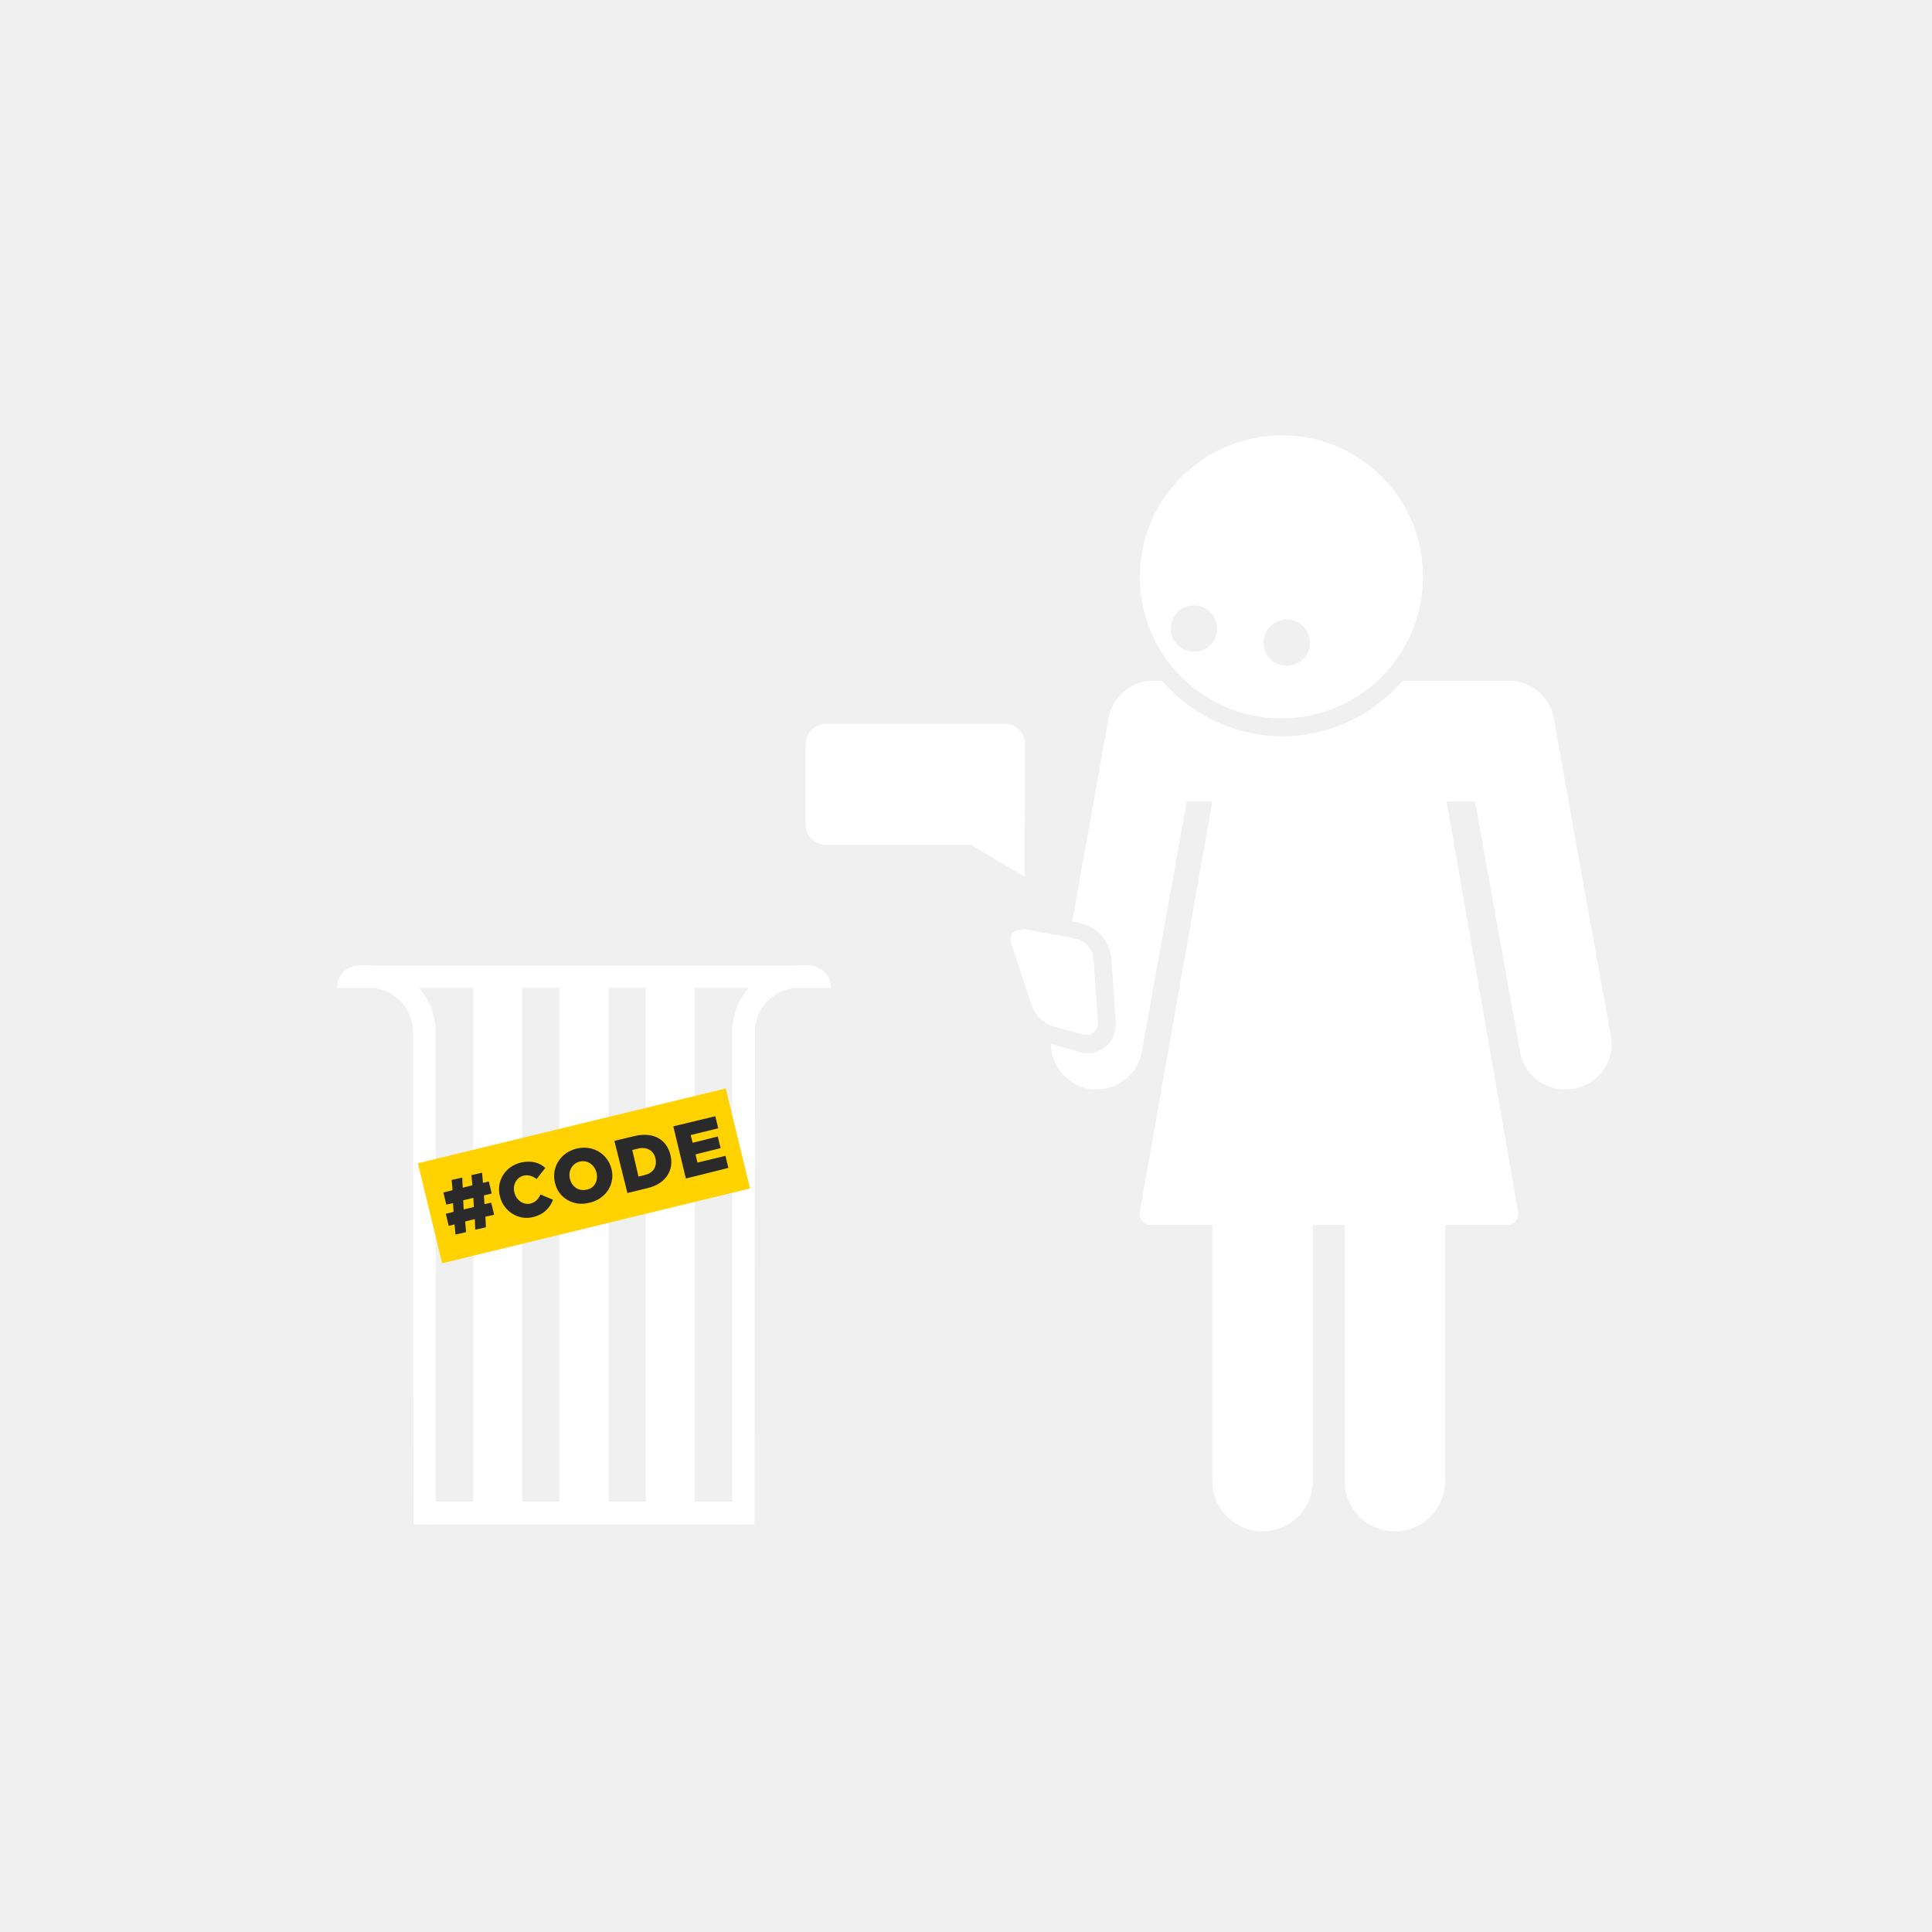
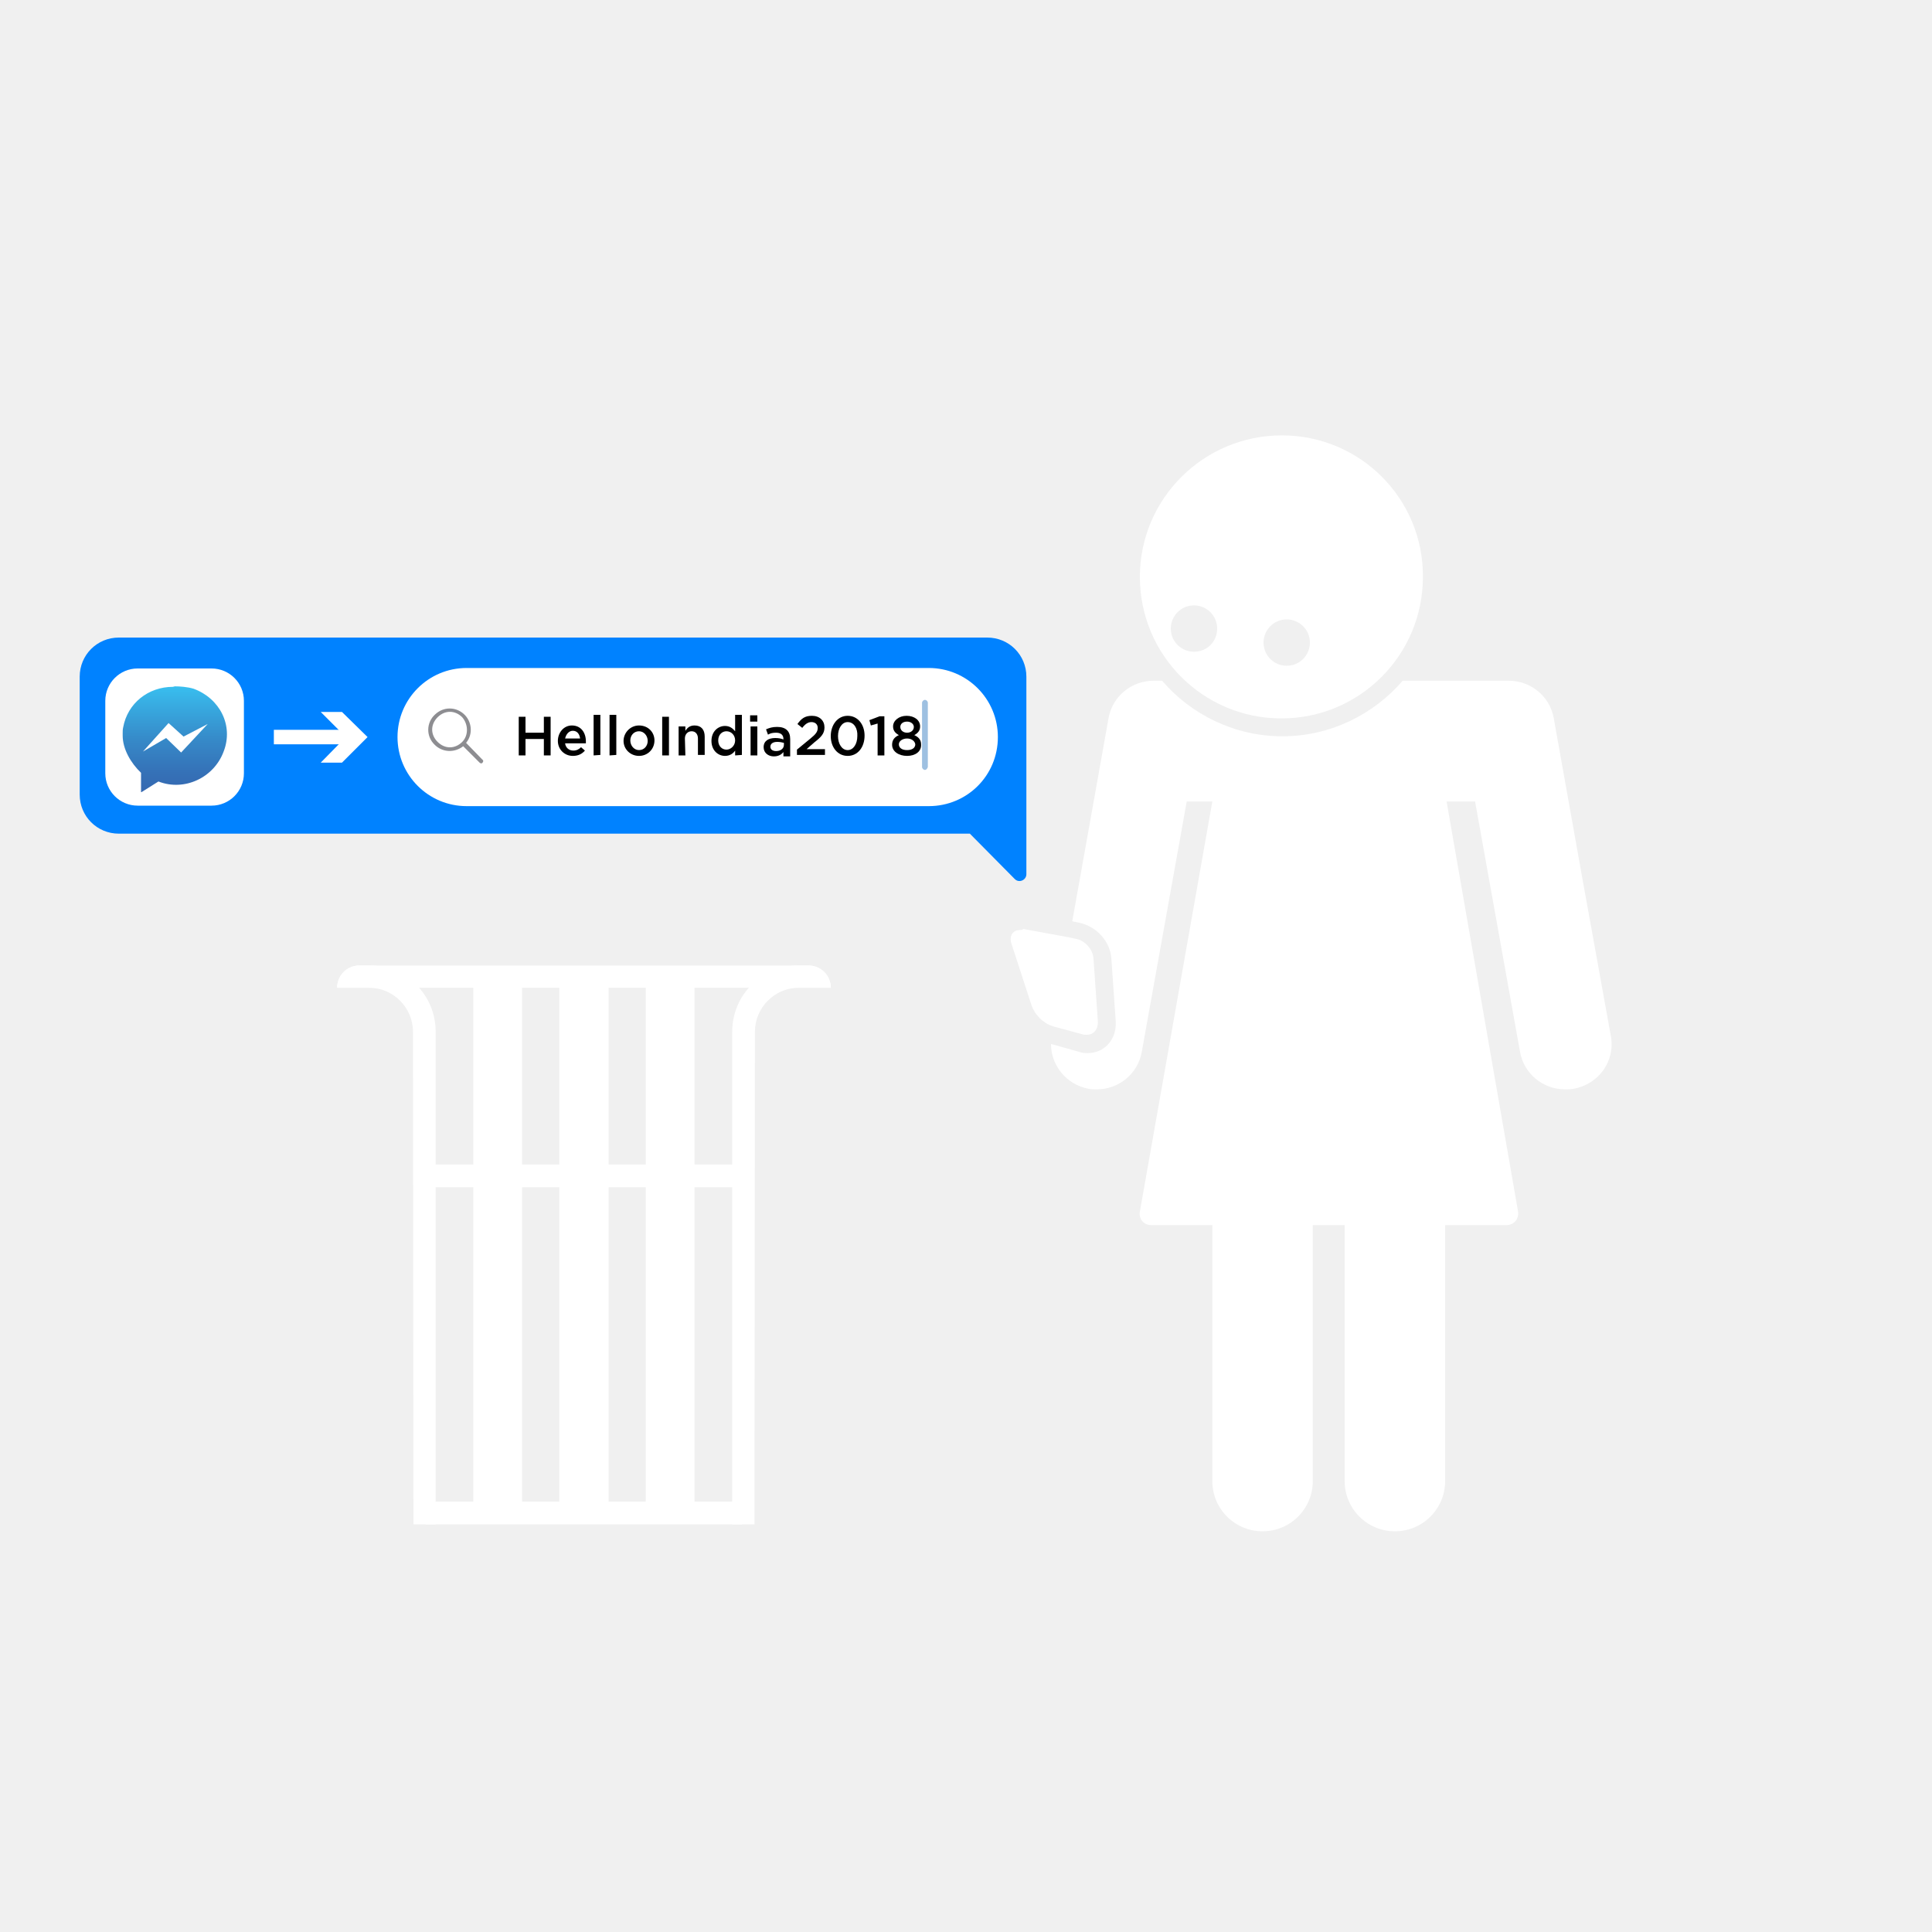
<svg xmlns="http://www.w3.org/2000/svg" version="1.1" id="Layer_1" x="0px" y="0px" viewBox="0 0 400 400" style="enable-background:new 0 0 400 400;" xml:space="preserve">
  <style type="text/css">
- 	.st0{fill:#FFFFFF;}
- 	.st1{fill:#FFD200;}
- 	.st2{display:none;fill:#2A2A2A;}
- 	.st3{font-family:'GothamHTF-Black';}
- 	.st4{font-size:15.902px;}
- 	.st5{fill:#2A2A2A;}
+ 	.st0{display:none;}
+ 	.st1{display:inline;}
+ 	.st2{fill:#FFFFFF;}
+ 	.st3{display:none;fill:#2A2A2A;enable-background:new    ;}
+ 	.st4{font-family:'GothamHTF-Black';}
+ 	.st5{font-size:15.902px;}
+ 	.st6{fill:#0082FF;}
+ 	.st7{display:none;fill:#676767;enable-background:new    ;}
+ 	.st8{font-family:'GothamHTF-Medium';}
+ 	.st9{font-size:16.208px;}
+ 	.st10{fill:#8D8D91;}
+ 	.st11{enable-background:new    ;}
+ 	.st12{fill:#9EC0E1;}
+ 	.st13{fill:url(#SVGID_1_);}
+ 	.st14{fill:none;stroke:#FFFFFF;stroke-width:3;stroke-miterlimit:10;}
+ 	.st15{display:inline;fill:#448AFE;}
+ 	.st16{display:inline;fill:#FFFFFF;}
+ 	.st17{display:inline;fill:url(#SVGID_2_);}
+ 	.st18{display:inline;fill:#FEFEFE;}
+ 	.st19{display:inline;fill:#666666;}
+ 	.st20{display:inline;fill:url(#SVGID_3_);}
+ 	.st21{display:inline;fill:none;stroke:#448AFE;stroke-width:1.06;stroke-linecap:round;stroke-linejoin:round;}
+ 	.st22{fill:#666666;}
+ 	.st23{font-size:13.748px;}
</style>
-   <g id="Page-1_1_">
-     <g id="process-2">
-       <g id="Page-1" transform="translate(166, 84)">
-         <g id="Group-31" transform="translate(0, 0.14)">
-           <path id="Fill-22" class="st0" d="M46.1,87.4v9.9L35,90.8H5c-2.3,0-4.2-1.9-4.2-4.2V69.9c0-2.3,1.9-4.2,4.2-4.2h37      c2.3,0,4.2,1.9,4.2,4.2C46.2,69.9,46.2,87.2,46.1,87.4" />
-           <path id="Fill-23" class="st0" d="M167.5,130.3l-6-33.2l-4.7-26.3l-1.1-6.2c-0.8-4.6-4.8-7.8-9.3-7.8l0,0h-12.8h-9.2      c-6,7-15,11.5-24.9,11.5s-18.9-4.5-24.9-11.5h-1.8l0,0c-4.5,0-8.5,3.2-9.3,7.8l-1.1,6.2l-4.7,26.3l-1.7,9.5l1.4,0.3      c3.6,0.7,6.5,3.9,6.7,7.5l0.9,12.9c0.1,1.8-0.4,3.5-1.6,4.8c-1.1,1.2-2.6,1.8-4.3,1.8c-0.6,0-1.2-0.1-1.8-0.3l-5.7-1.6      c0,4.5,3.2,8.4,7.8,9.3c0.6,0.1,1.1,0.1,1.7,0.1c4.5,0,8.5-3.2,9.3-7.8l9.3-51.8H85l-15,84.9c-0.3,1.5,0.8,2.8,2.3,2.8H85v53      c0,5.8,4.7,10.4,10.4,10.4c5.8,0,10.4-4.7,10.4-10.4v-53h6.6v53c0,5.8,4.7,10.4,10.4,10.4c5.8,0,10.4-4.7,10.4-10.4v-53h12.7      c1.6,0,2.6-1.3,2.4-2.8l-14.8-84.9h5.9l9.3,51.8c0.8,4.6,4.8,7.8,9.3,7.8c0.6,0,1.1,0,1.7-0.1      C165,140.4,168.5,135.5,167.5,130.3" />
-           <path id="Fill-24" class="st0" d="M45.2,108.4c-1.5,0-2.3,1.2-1.8,2.8l4.2,12.9c0.1,0.2,0.2,0.5,0.3,0.7l0.2,0.3l0.2,0.4      l0.3,0.4l0.2,0.2c0.1,0.2,0.3,0.3,0.4,0.5l0.1,0.1c0.2,0.2,0.4,0.4,0.6,0.5l0,0c0.6,0.5,1.3,0.9,2,1.1l0,0l0.3,0.1l5.9,1.6      c0.3,0.1,0.6,0.1,0.9,0.1c1.4,0,2.4-1.1,2.3-2.8l-0.9-12.9c-0.1-2-1.8-3.9-3.8-4.2l-1.4-0.3l-9.3-1.7      C45.6,108.4,45.4,108.4,45.2,108.4" />
-           <path id="Fill-25" class="st0" d="M99.4,6C83.2,6,70,19.1,70,35.3s13.1,29.3,29.3,29.3s29.3-13.1,29.3-29.3      C128.7,19.1,115.6,6,99.4,6 M81.2,50.8c-2.6,0-4.8-2.1-4.8-4.8c0-2.6,2.1-4.8,4.8-4.8c2.6,0,4.8,2.1,4.8,4.8      S83.9,50.8,81.2,50.8 M100.4,53.7c-2.6,0-4.8-2.1-4.8-4.8c0-2.6,2.1-4.8,4.8-4.8c2.6,0,4.8,2.1,4.8,4.8      C105.2,51.6,103,53.7,100.4,53.7" />
+   <g id="Layer_2_1_" class="st0">
+     <rect y="0" class="st1" width="400" height="400" />
+   </g>
+   <g id="Layer_1_1_">
+     <g id="Page-1_1_">
+       <g id="process-2">
+         <g id="Page-1" transform="translate(166, 84)">
+           <g id="Group-31" transform="translate(0, 0.14)">
+             <path id="Fill-23" class="st2" d="M167.5,130.3l-6-33.2l-4.7-26.3l-1.1-6.2c-0.8-4.6-4.8-7.8-9.3-7.8l0,0h-12.8h-9.2       c-6,7-15,11.5-24.9,11.5s-18.9-4.5-24.9-11.5h-1.8l0,0c-4.5,0-8.5,3.2-9.3,7.8l-1.1,6.2l-4.7,26.3l-1.7,9.5l1.4,0.3       c3.6,0.7,6.5,3.9,6.7,7.5l0.9,12.9c0.1,1.8-0.4,3.5-1.6,4.8c-1.1,1.2-2.6,1.8-4.3,1.8c-0.6,0-1.2-0.1-1.8-0.3l-5.7-1.6       c0,4.5,3.2,8.4,7.8,9.3c0.6,0.1,1.1,0.1,1.7,0.1c4.5,0,8.5-3.2,9.3-7.8l9.3-51.8H85l-15,84.9c-0.3,1.5,0.8,2.8,2.3,2.8H85v53       c0,5.8,4.7,10.4,10.4,10.4c5.8,0,10.4-4.7,10.4-10.4v-53h6.6v53c0,5.8,4.7,10.4,10.4,10.4c5.8,0,10.4-4.7,10.4-10.4v-53h12.7       c1.6,0,2.6-1.3,2.4-2.8l-14.8-84.9h5.9l9.3,51.8c0.8,4.6,4.8,7.8,9.3,7.8c0.6,0,1.1,0,1.7-0.1       C165,140.4,168.5,135.5,167.5,130.3" />
+             <path id="Fill-24" class="st2" d="M45.2,108.4c-1.5,0-2.3,1.2-1.8,2.8l4.2,12.9c0.1,0.2,0.2,0.5,0.3,0.7l0.2,0.3l0.2,0.4       l0.3,0.4l0.2,0.2c0.1,0.2,0.3,0.3,0.4,0.5l0.1,0.1c0.2,0.2,0.4,0.4,0.6,0.5l0,0c0.6,0.5,1.3,0.9,2,1.1l0,0l0.3,0.1l5.9,1.6       c0.3,0.1,0.6,0.1,0.9,0.1c1.4,0,2.4-1.1,2.3-2.8l-0.9-12.9c-0.1-2-1.8-3.9-3.8-4.2l-1.4-0.3l-9.3-1.7       C45.6,108.4,45.4,108.4,45.2,108.4" />
+             <path id="Fill-25" class="st2" d="M99.4,6C83.2,6,70,19.1,70,35.3s13.1,29.3,29.3,29.3s29.3-13.1,29.3-29.3       C128.7,19.1,115.6,6,99.4,6 M81.2,50.8c-2.6,0-4.8-2.1-4.8-4.8c0-2.6,2.1-4.8,4.8-4.8c2.6,0,4.8,2.1,4.8,4.8       S83.9,50.8,81.2,50.8 M100.4,53.7c-2.6,0-4.8-2.1-4.8-4.8c0-2.6,2.1-4.8,4.8-4.8c2.6,0,4.8,2.1,4.8,4.8       C105.2,51.6,103,53.7,100.4,53.7" />
+           </g>
        </g>
-       </g>
-       <g id="process-2_4_">
-         <g>
-           <rect x="88.1" y="241.1" class="st0" width="65.5" height="4.7" />
-           <rect x="88.1" y="310.9" class="st0" width="65.5" height="4.7" />
-           <path class="st0" d="M156.2,315.6h-4.6v-102c0-7.6,6.1-13.7,13.7-13.7h2.1c2.5,0,4.6,2,4.6,4.6l0,0h-6.6c-5,0-9.1,4.1-9.1,9.1      L156.2,315.6L156.2,315.6z" />
-           <rect x="133.7" y="202.5" class="st0" width="10.1" height="111.1" />
-           <path class="st0" d="M85.6,315.6h4.6v-102c0-7.6-6.1-13.7-13.7-13.7h-2.1c-2.5,0-4.6,2-4.6,4.6l0,0h6.6c5,0,9.1,4.1,9.1,9.1      L85.6,315.6L85.6,315.6z" />
-           <rect x="115.8" y="202.5" class="st0" width="10.2" height="111.1" />
-           <rect x="98" y="202.5" class="st0" width="10.1" height="111.1" />
-           <path class="st0" d="M69.8,204.5L69.8,204.5c0-2.5,2-4.6,4.6-4.6h46.5h46.5c2.5,0,4.6,2,4.6,4.6l0,0h-51.1H69.8z" />
+         <g id="process-2_4_">
+           <g>
+             <rect x="88.1" y="241.1" class="st2" width="65.5" height="4.7" />
+             <rect x="88.1" y="310.9" class="st2" width="65.5" height="4.7" />
+             <path class="st2" d="M156.2,315.6h-4.6v-102c0-7.6,6.1-13.7,13.7-13.7h2.1c2.5,0,4.6,2,4.6,4.6l0,0h-6.6c-5,0-9.1,4.1-9.1,9.1       L156.2,315.6L156.2,315.6z" />
+             <rect x="133.7" y="202.5" class="st2" width="10.1" height="111.1" />
+             <path class="st2" d="M85.6,315.6h4.6v-102c0-7.6-6.1-13.7-13.7-13.7h-2.1c-2.5,0-4.6,2-4.6,4.6l0,0h6.6c5,0,9.1,4.1,9.1,9.1       L85.6,315.6L85.6,315.6z" />
+             <rect x="115.8" y="202.5" class="st2" width="10.2" height="111.1" />
+             <rect x="98" y="202.5" class="st2" width="10.1" height="111.1" />
+             <path class="st2" d="M69.8,204.5L69.8,204.5c0-2.5,2-4.6,4.6-4.6h46.5h46.5c2.5,0,4.6,2,4.6,4.6l0,0h-51.1H69.8z" />
+           </g>
        </g>
      </g>
    </g>
-   </g>
-   <g id="_x33__1_">
-     <rect x="88.1" y="232.8" transform="matrix(0.9717 -0.2362 0.2362 0.9717 -54.0824 35.4455)" class="st1" width="65.6" height="21.3" />
-     <text id="text_3_" transform="matrix(0.9717 -0.2362 0.2362 0.9717 92.7687 255.9926)" class="st2 st3 st4">#CODE</text>
-     <g id="text_1_">
-       <path class="st5" d="M94.1,253.5l-1.2,0.3l-0.6-2.5l1.6-0.4l-0.1-1.8l-1.4,0.3l-0.6-2.5l1.9-0.5l-0.2-2.1l2.2-0.5l0.1,2.1l2-0.5    l-0.2-2.1l2.2-0.5l0.2,2.1l1.2-0.3l0.6,2.5l-1.6,0.4l0.1,1.8l1.4-0.3l0.6,2.5l-1.8,0.4l0.1,2.2l-2.2,0.5l-0.1-2.2l-2,0.5l0.2,2.2    l-2.2,0.5L94.1,253.5z M98.1,249.9L98,248l-2.1,0.5l0.1,1.9L98.1,249.9z" />
-       <path class="st5" d="M103.5,247.7L103.5,247.7c-0.8-3.2,1.1-6.2,4.3-7c2.2-0.5,3.9,0,5.1,1.1l-1.8,2.3c-0.8-0.6-1.6-0.9-2.7-0.7    c-1.5,0.4-2.3,1.9-1.9,3.5l0,0c0.4,1.6,1.8,2.6,3.3,2.3c1.1-0.3,1.7-1,2.1-1.9l2.6,1.1c-0.7,1.7-1.8,3-4.2,3.6    C107.4,252.7,104.3,250.9,103.5,247.7z" />
-       <path class="st5" d="M114.9,244.9L114.9,244.9c-0.8-3.1,1.1-6.3,4.5-7.1s6.4,1.1,7.2,4.2l0,0c0.8,3.1-1.1,6.2-4.5,7    C118.7,249.9,115.6,248,114.9,244.9z M123.5,242.8L123.5,242.8c-0.4-1.6-1.8-2.7-3.5-2.3c-1.6,0.4-2.4,2-2,3.6l0,0    c0.4,1.6,1.8,2.6,3.5,2.2C123.1,246,123.9,244.4,123.5,242.8z" />
-       <path class="st5" d="M127.2,236.2l4.2-1c3.9-0.9,6.6,0.7,7.4,3.9l0,0c0.8,3.1-0.9,6-4.8,6.9l-4.1,1L127.2,236.2z M133.4,243.3    c1.8-0.4,2.7-1.7,2.3-3.5l0,0c-0.4-1.7-1.9-2.4-3.6-2l-1.2,0.3l1.3,5.5L133.4,243.3z" />
-       <path class="st5" d="M139.4,233.2l8.7-2.1l0.6,2.5L143,235l0.4,1.6l5.2-1.3l0.6,2.4L144,239l0.4,1.7l5.8-1.4l0.6,2.5L142,244    L139.4,233.2z" />
+     <g id="_x33__1_">
+       <text id="text_3_" transform="matrix(0.9717 -0.2362 0.2362 0.9717 92.7686 255.9927)" class="st3 st4 st5">#CODE</text>
+     </g>
+     <g>
+       <path class="st6" d="M210.1,182l-9.3-9.4H24.6c-4.5,0-8.1-3.6-8.1-8.1v-24.4c0-4.5,3.6-8.1,8.1-8.1h179.8c4.5,0,8.1,3.6,8.1,8.1    v32.4l0,8.5C212.5,182.2,211,182.9,210.1,182z" />
+       <text transform="matrix(1 0 0 1 69.4097 154.3027)" class="st7 st8 st9">HelloIndia2018</text>
+       <g>
+         <path class="st2" d="M192.3,166.9H96.6c-7.9,0-14.3-6.4-14.3-14.3l0,0c0-7.9,6.4-14.3,14.3-14.3h95.7c7.9,0,14.3,6.4,14.3,14.3     l0,0C206.6,160.6,200.2,166.9,192.3,166.9z" />
+         <g>
+           <path class="st10" d="M96.5,153.8c1.5-1.8,1.2-4.5-0.5-6s-4.2-1.5-5.9,0.1c-1.9,1.7-1.9,4.6-0.1,6.3c1.6,1.6,4.1,1.7,5.9,0.3      l3.4,3.4c0.2,0.2,0.5,0.2,0.6,0l0,0c0.2-0.2,0.2-0.5,0-0.6L96.5,153.8z M95.7,153.6c-1.5,1.5-3.6,1.5-5.1,0s-1.5-3.6,0-5.1      s3.6-1.5,5.1,0C97,150,97,152.3,95.7,153.6z" />
+         </g>
+         <g class="st11">
+           <path d="M108.8,153v3.4h-1.4v-8h1.4v3.3h3.8v-3.3h1.4v8h-1.4V153H108.8z" />
+           <path d="M118.7,155.4c0.7,0,1.2-0.3,1.6-0.7l0.8,0.7c-0.6,0.7-1.4,1.1-2.5,1.1c-1.7,0-3.1-1.3-3.1-3.1c0-1.7,1.2-3.2,2.9-3.2      c1.9,0,2.9,1.5,2.9,3.3c0,0.1,0,0.2,0,0.4H117C117.1,154.8,117.8,155.4,118.7,155.4z M120.1,152.9c-0.1-0.9-0.6-1.6-1.5-1.6      c-0.8,0-1.4,0.7-1.6,1.6H120.1z" />
+           <path d="M122.9,156.4V148h1.4v8.3L122.9,156.4L122.9,156.4z" />
+           <path d="M126.2,156.4V148h1.4v8.3L126.2,156.4L126.2,156.4z" />
+           <path d="M132.3,156.5c-1.8,0-3.2-1.4-3.2-3.1c0-1.7,1.4-3.2,3.2-3.2c1.9,0,3.2,1.4,3.2,3.1C135.5,155.1,134.1,156.5,132.3,156.5      z M132.3,151.4c-1.1,0-1.8,0.9-1.8,1.9c0,1.1,0.8,2,1.8,2c1.1,0,1.8-0.9,1.8-1.9C134.1,152.3,133.3,151.4,132.3,151.4z" />
+           <path d="M138.5,148.4v8h-1.4v-8H138.5z" />
+           <path d="M141.9,156.4h-1.4v-6h1.4v0.9c0.4-0.6,0.9-1.1,1.9-1.1c1.4,0,2.1,0.9,2.1,2.3v3.8h-1.4v-3.4c0-0.9-0.5-1.5-1.3-1.5      s-1.4,0.6-1.4,1.5L141.9,156.4L141.9,156.4z" />
+           <path d="M152.2,156.4v-1c-0.4,0.6-1.1,1.1-2.1,1.1c-1.4,0-2.8-1.1-2.8-3.1s1.4-3.1,2.8-3.1c1,0,1.6,0.5,2.1,1.1V148h1.4v8.3      L152.2,156.4L152.2,156.4z M150.4,151.4c-0.9,0-1.7,0.7-1.7,1.9s0.8,1.9,1.7,1.9s1.8-0.8,1.8-1.9S151.4,151.4,150.4,151.4z" />
+           <path d="M155.3,149.4v-1.3h1.5v1.3H155.3z M155.4,156.4v-6h1.4v6H155.4z" />
+           <path d="M162.2,156.4v-0.7c-0.4,0.5-1,0.9-2,0.9c-1.1,0-2.1-0.7-2.1-1.9l0,0c0-1.3,1-1.9,2.4-1.9c0.7,0,1.2,0.1,1.7,0.3V153      c0-0.8-0.5-1.3-1.5-1.3c-0.7,0-1.2,0.1-1.7,0.4l-0.4-1.1c0.7-0.3,1.3-0.5,2.3-0.5c1.8,0,2.7,0.9,2.7,2.5v3.6h-1.4V156.4z       M162.3,153.8c-0.4-0.1-0.8-0.2-1.4-0.2c-0.9,0-1.4,0.4-1.4,1l0,0c0,0.6,0.5,0.9,1.2,0.9c0.9,0,1.6-0.5,1.6-1.3L162.3,153.8      L162.3,153.8z" />
+           <path d="M166.1,150.7l-1-0.8c0.8-1.1,1.5-1.7,3-1.7c1.6,0,2.6,1,2.6,2.4c0,1.3-0.7,2-2.1,3.1l-1.6,1.4h3.8v1.2H165v-1.1l2.8-2.3      c1.1-0.9,1.5-1.4,1.5-2.2s-0.6-1.2-1.3-1.2S166.7,149.9,166.1,150.7z" />
+           <path d="M175.5,156.5c-2.1,0-3.5-1.8-3.5-4.1s1.4-4.2,3.5-4.2s3.5,1.8,3.5,4.1C179,154.7,177.6,156.5,175.5,156.5z M175.5,149.5      c-1.2,0-2,1.3-2,2.9c0,1.6,0.8,2.9,2,2.9s2-1.3,2-2.9C177.6,150.8,176.8,149.5,175.5,149.5z" />
+           <path d="M182.1,148.3h1v8.1h-1.4v-6.6l-1.4,0.4l-0.3-1.1L182.1,148.3z" />
+           <path d="M187.8,156.5c-1.7,0-3.1-0.9-3.1-2.3c0-1,0.5-1.6,1.4-2c-0.7-0.4-1.2-0.9-1.2-1.8c0-1.2,1.2-2.2,2.8-2.2      s2.8,0.9,2.8,2.2c0,0.9-0.5,1.4-1.2,1.8c0.9,0.4,1.4,1,1.4,1.9C190.8,155.6,189.5,156.5,187.8,156.5z M187.8,152.9      c-0.9,0-1.7,0.5-1.7,1.2s0.6,1.2,1.7,1.2c1.1,0,1.7-0.5,1.7-1.2C189.4,153.4,188.7,152.9,187.8,152.9z M187.8,149.4      c-0.9,0-1.4,0.5-1.4,1.1c0,0.7,0.6,1.2,1.4,1.2c0.8,0,1.4-0.5,1.4-1.2C189.2,149.9,188.6,149.4,187.8,149.4z" />
+         </g>
+         <g>
+           <path class="st12" d="M191.5,159.4c-0.3,0-0.6-0.3-0.6-0.6v-13.3c0-0.3,0.3-0.6,0.6-0.6s0.6,0.3,0.6,0.6v13.3      C192,159.1,191.8,159.4,191.5,159.4z" />
+         </g>
+       </g>
+       <g>
+         <path class="st2" d="M43.8,166.8H28.5c-3.7,0-6.7-3-6.7-6.7v-15c0-3.7,3-6.7,6.7-6.7h15.3c3.7,0,6.7,3,6.7,6.7v15     C50.5,163.8,47.5,166.8,43.8,166.8z" />
+         <linearGradient id="SVGID_1_" gradientUnits="userSpaceOnUse" x1="36.193" y1="2148.154" x2="36.193" y2="2126.254" gradientTransform="matrix(1 0 0 1 0 -1984)">
+           <stop offset="0" style="stop-color:#3568B0" />
+           <stop offset="0.189" style="stop-color:#3571B7" />
+           <stop offset="0.497" style="stop-color:#3689C8" />
+           <stop offset="0.883" style="stop-color:#38B1E5" />
+           <stop offset="1" style="stop-color:#38BEEF" />
+         </linearGradient>
+         <path class="st13" d="M35.8,142.2c-5.1,0-9.4,3.4-10.3,8.4c-0.1,0.4-0.1,0.8-0.1,1.2c0,0.1,0,0.4,0,0.5l0,0     c0,2.8,1.7,5.7,3.8,7.7v4h0.1l3.5-2.2c5.4,2.1,11.5-0.8,13.5-6.2c2.1-5.4-0.8-11-6.2-13c-1.3-0.4-2.9-0.5-3.9-0.5L35.8,142.2     L35.8,142.2z" />
+         <path class="st2" d="M38,152.5l-3.1-2.8l-5.3,5.9l4.8-2.8l3.1,3l5.5-5.9L38,152.5z" />
+       </g>
+       <g>
+         <g>
+           <line class="st14" x1="56.7" y1="152.6" x2="72.6" y2="152.6" />
+           <g>
+             <polygon class="st2" points="66.4,157.9 71.6,152.6 66.4,147.4 70.8,147.4 76.1,152.6 70.8,157.9      " />
+           </g>
+         </g>
+       </g>
+     </g>
+     <g class="st0">
+       <path class="st15" d="M159.3,124.5l47.1,63.1c0.1,0.3,0.3,0.4,0.6,0.4h0.1c0.3,0,0.5-0.3,0.5-0.6l-26.9-63h-21.4L159.3,124.5    L159.3,124.5z" />
+       <path class="st15" d="M28.6,91h188.1c2.2,0,3.9,1.8,3.9,3.9v26.5c0,2.2-1.8,3.9-3.9,3.9H28.6c-2.2,0-3.9-1.8-3.9-3.9V94.9    C24.6,92.7,26.4,91,28.6,91z" />
+       <path class="st16" d="M32.6,96H51c1.6,0,2.9,1.3,2.9,2.9v18.4c0,1.6-1.3,2.9-2.9,2.9H32.6c-1.6,0-2.9-1.3-2.9-2.9V99    C29.7,97.3,31,96,32.6,96z" />
+       <linearGradient id="SVGID_2_" gradientUnits="userSpaceOnUse" x1="189.863" y1="4089.187" x2="189.863" y2="4093.708" gradientTransform="matrix(1 0 0 1 -147.92 -3988.267)">
+         <stop offset="0" style="stop-color:#649EFE" />
+         <stop offset="1" style="stop-color:#448AFE" />
+       </linearGradient>
+       <path class="st17" d="M41.8,100.4c-3.8,0-7,2.7-7.6,6.4c-0.1,0.3-0.1,0.6-0.1,0.9c0,0.1,0,0.3,0,0.4l0,0c0,2.1,0.9,4.2,2.5,5.7    v3.2h0.1l2.6-1.6c4,1.5,8.5-0.6,10-4.6s-0.6-8.5-4.6-10C43.7,100.5,42.8,100.3,41.8,100.4L41.8,100.4z M46.5,106.2l-1.8,2    l-2.1,2.3h-0.1l-1.9-1.9h-0.1l-3.5,1.9h-0.1l0,0l0.3-0.3l2-2.2l1.7-1.9c0,0,0,0,0.1,0l2,1.9h0.1l0,0l3.5-1.9h0.1l0,0L46.5,106.2z" />
+       <path class="st18" d="M46.6,106.1l-3.5,1.9H43l-1.9-2c0,0,0,0-0.1,0l-1.7,1.9l-2,2.2l-0.3,0.3l0,0h0.1l3.5-1.9h0.1l0,0l2,1.9h0.1    l2.1-2.3L46.6,106.1L46.6,106.1L46.6,106.1L46.6,106.1z" />
+       <path class="st16" d="M203.4,96H87.5c-6.7,0-12.1,5.4-12.1,12.1s5.4,12.1,12.1,12.1l0,0h115.9c6.7,0,12.1-5.4,12.1-12.1    C215.6,101.5,210.1,96,203.4,96z" />
+       <path class="st19" d="M94.3,112.7l-2.8-2.8c-0.1-0.1-0.4-0.1-0.5,0l0,0l-1-1l0.1-0.1c0.7-0.9,1-1.9,0.8-3    c-0.2-1.7-1.5-3.1-3.2-3.5l-0.5-0.1h-0.7l-0.5,0.1c-1.7,0.4-3,1.8-3.2,3.5v0.2v0.7v0.1c0,0.2,0.1,0.5,0.2,0.7    c0.7,2.2,3,3.4,5.1,2.7c0.4-0.1,0.8-0.3,1.1-0.6l0.2-0.1l1,1l-0.1,0.1c-0.1,0.1-0.1,0.4,0,0.5l2.8,2.8c0.1,0.1,0.4,0.1,0.5,0l0,0    l0.8-0.8C94.4,113,94.4,112.8,94.3,112.7L94.3,112.7z M86.8,109.6c-1.8,0-3.2-1.5-3.2-3.2c0-1.8,1.5-3.2,3.2-3.2    c1.8,0,3.2,1.4,3.2,3.2S88.6,109.6,86.8,109.6L86.8,109.6z" />
+       <g class="st1">
+         <rect x="58.9" y="106.8" class="st2" width="9" height="2.6" />
+       </g>
+       <polygon class="st16" points="62.7,103.7 67.2,108.2 62.7,112.6 66.5,112.6 70.9,108.2 66.5,103.7   " />
+       <linearGradient id="SVGID_3_" gradientUnits="userSpaceOnUse" x1="189.863" y1="4089.187" x2="189.863" y2="4093.708" gradientTransform="matrix(1 0 0 1 -147.92 -3988.267)">
+         <stop offset="0" style="stop-color:#649EFE" />
+         <stop offset="1" style="stop-color:#448AFE" />
+       </linearGradient>
+       <path class="st20" d="M41.8,100.4c-3.8,0-7,2.7-7.6,6.4c-0.1,0.3-0.1,0.6-0.1,0.9c0,0.1,0,0.3,0,0.4l0,0c0,2.1,0.9,4.2,2.5,5.7    v3.2h0.1l2.6-1.6c4,1.5,8.5-0.6,10-4.6s-0.6-8.5-4.6-10C43.7,100.5,42.8,100.3,41.8,100.4L41.8,100.4z M46.6,106.2l-1.8,2    l-2.1,2.3h-0.1l-1.9-1.9h-0.1l-3.5,1.9H37l0,0l0.3-0.3l2-2.2l1.7-1.9c0,0,0,0,0.1,0l2,1.9h0.1l0,0L46.6,106.2l0.2-0.1l0,0    L46.6,106.2z" />
+       <path class="st19" d="M94.3,112.7l-2.8-2.8c-0.1-0.1-0.4-0.1-0.5,0l0,0l-1-1l0.1-0.1c0.7-0.9,1-1.9,0.8-3    c-0.2-1.7-1.5-3.1-3.2-3.5l-0.5-0.1h-0.7l-0.5,0.1c-1.7,0.4-3,1.8-3.2,3.5v0.2v0.7v0.1c0,0.2,0.1,0.5,0.2,0.7    c0.7,2.2,3,3.4,5.1,2.7c0.4-0.1,0.8-0.3,1.1-0.6l0.2-0.1l1,1l-0.1,0.1c-0.1,0.1-0.1,0.4,0,0.5l2.8,2.8c0.1,0.1,0.4,0.1,0.5,0l0,0    l0.8-0.8C94.4,113,94.4,112.8,94.3,112.7L94.3,112.7z M86.8,109.6c-1.8,0-3.2-1.5-3.2-3.2c0-1.8,1.5-3.2,3.2-3.2    c1.8,0,3.2,1.4,3.2,3.2C90.1,108.2,88.6,109.6,86.8,109.6L86.8,109.6z" />
+       <line class="st21" x1="203" y1="101" x2="203" y2="115.3" />
+       <g class="st1">
+         <path class="st22" d="M102.1,109.5v4.1h-1.7V104h1.7v4h4.6v-4h1.7v9.6h-1.7v-4.1H102.1z" />
+         <path class="st22" d="M114.1,112.4c0.8,0,1.4-0.3,2-0.9l1,0.9c-0.7,0.8-1.6,1.4-3,1.4c-2.1,0-3.7-1.5-3.7-3.8     c0-2.1,1.5-3.8,3.5-3.8c2.3,0,3.5,1.8,3.5,3.9c0,0.2,0,0.3,0,0.5H112C112.2,111.7,113,112.4,114.1,112.4z M115.7,109.4     c-0.1-1.1-0.7-1.9-1.8-1.9c-1,0-1.7,0.8-1.9,1.9H115.7z" />
+         <path class="st22" d="M119.1,113.6v-10h1.7v10H119.1z" />
+         <path class="st22" d="M123,113.6v-10h1.7v10H123z" />
+         <path class="st22" d="M130.3,113.7c-2.2,0-3.8-1.7-3.8-3.8c0-2.1,1.6-3.8,3.9-3.8c2.2,0,3.9,1.7,3.9,3.8     C134.2,112,132.6,113.7,130.3,113.7z M130.3,107.6c-1.3,0-2.2,1-2.2,2.3s0.9,2.4,2.2,2.4s2.2-1,2.2-2.3     C132.6,108.7,131.6,107.6,130.3,107.6z" />
+         <path class="st22" d="M137.9,104v9.6h-1.7V104H137.9z" />
+         <path class="st22" d="M141.9,113.6h-1.7v-7.3h1.7v1.1c0.5-0.7,1.1-1.3,2.3-1.3c1.6,0,2.6,1.1,2.6,2.8v4.6h-1.7v-4.1     c0-1.1-0.6-1.8-1.6-1.8s-1.6,0.7-1.6,1.8V113.6z" />
+         <path class="st22" d="M154.3,113.6v-1.2c-0.5,0.8-1.3,1.4-2.5,1.4c-1.7,0-3.4-1.4-3.4-3.8s1.6-3.8,3.4-3.8c1.2,0,2,0.6,2.5,1.3     v-3.9h1.7v10H154.3z M152.2,107.6c-1.1,0-2.1,0.9-2.1,2.3s1,2.3,2.1,2.3s2.1-0.9,2.1-2.3S153.3,107.6,152.2,107.6z" />
+         <path class="st22" d="M158,105.2v-1.6h1.8v1.6H158z M158.1,113.6v-7.3h1.7v7.3H158.1z" />
+         <path class="st22" d="M166.4,113.6v-0.9c-0.5,0.6-1.3,1-2.4,1c-1.4,0-2.6-0.8-2.6-2.2l0,0c0-1.6,1.3-2.3,2.9-2.3     c0.9,0,1.4,0.1,2,0.3v-0.2c0-1-0.6-1.6-1.8-1.6c-0.8,0-1.4,0.2-2.1,0.5l-0.5-1.3c0.8-0.4,1.6-0.6,2.8-0.6c2.1,0,3.2,1.1,3.2,3.1     v4.3h-1.5L166.4,113.6L166.4,113.6z M166.4,110.5c-0.4-0.2-1-0.3-1.7-0.3c-1,0-1.7,0.4-1.7,1.2l0,0c0,0.7,0.6,1.1,1.4,1.1     c1.1,0,1.9-0.6,1.9-1.5v-0.5C166.3,110.5,166.4,110.5,166.4,110.5z" />
+         <path class="st22" d="M171,106.8l-1.2-0.9c0.9-1.3,1.8-2,3.5-2c1.9,0,3.2,1.2,3.2,2.9c0,1.5-0.8,2.4-2.5,3.7l-2,1.6h4.6v1.5h-7     v-1.3l3.3-2.8c1.3-1.1,1.8-1.7,1.8-2.6s-0.7-1.5-1.6-1.5S171.7,105.8,171,106.8z" />
+         <path class="st22" d="M182.3,113.7c-2.5,0-4.2-2.2-4.2-5s1.7-5,4.2-5s4.2,2.2,4.2,5C186.6,111.5,184.9,113.7,182.3,113.7z      M182.3,105.3c-1.5,0-2.4,1.5-2.4,3.4s1,3.5,2.5,3.5s2.4-1.5,2.4-3.4S183.8,105.3,182.3,105.3z" />
+         <path class="st22" d="M190.2,103.9h1.2v9.7h-1.7v-8l-1.7,0.5l-0.4-1.4L190.2,103.9z" />
+         <path class="st22" d="M197,113.7c-2.1,0-3.7-1.1-3.7-2.8c0-1.2,0.6-1.9,1.7-2.4c-0.8-0.4-1.4-1.1-1.4-2.2c0-1.5,1.4-2.6,3.3-2.6     s3.3,1.1,3.3,2.6c0,1.1-0.6,1.7-1.4,2.2c1,0.5,1.7,1.2,1.7,2.3C200.7,112.6,199.2,113.7,197,113.7z M197,109.4     c-1.1,0-2,0.6-2,1.5c0,0.8,0.8,1.5,2,1.5s2-0.6,2-1.5C199.1,109.9,198.2,109.4,197,109.4z M197,105.2c-1,0-1.7,0.6-1.7,1.3     c0,0.9,0.7,1.4,1.7,1.4s1.7-0.6,1.7-1.4C198.8,105.8,198.1,105.2,197,105.2z" />
+       </g>
+       <text transform="matrix(1 0 0 1 99.214 113.5776)" class="st19 st8 st23">HelloIndia2018</text>
    </g>
  </g>
</svg>
